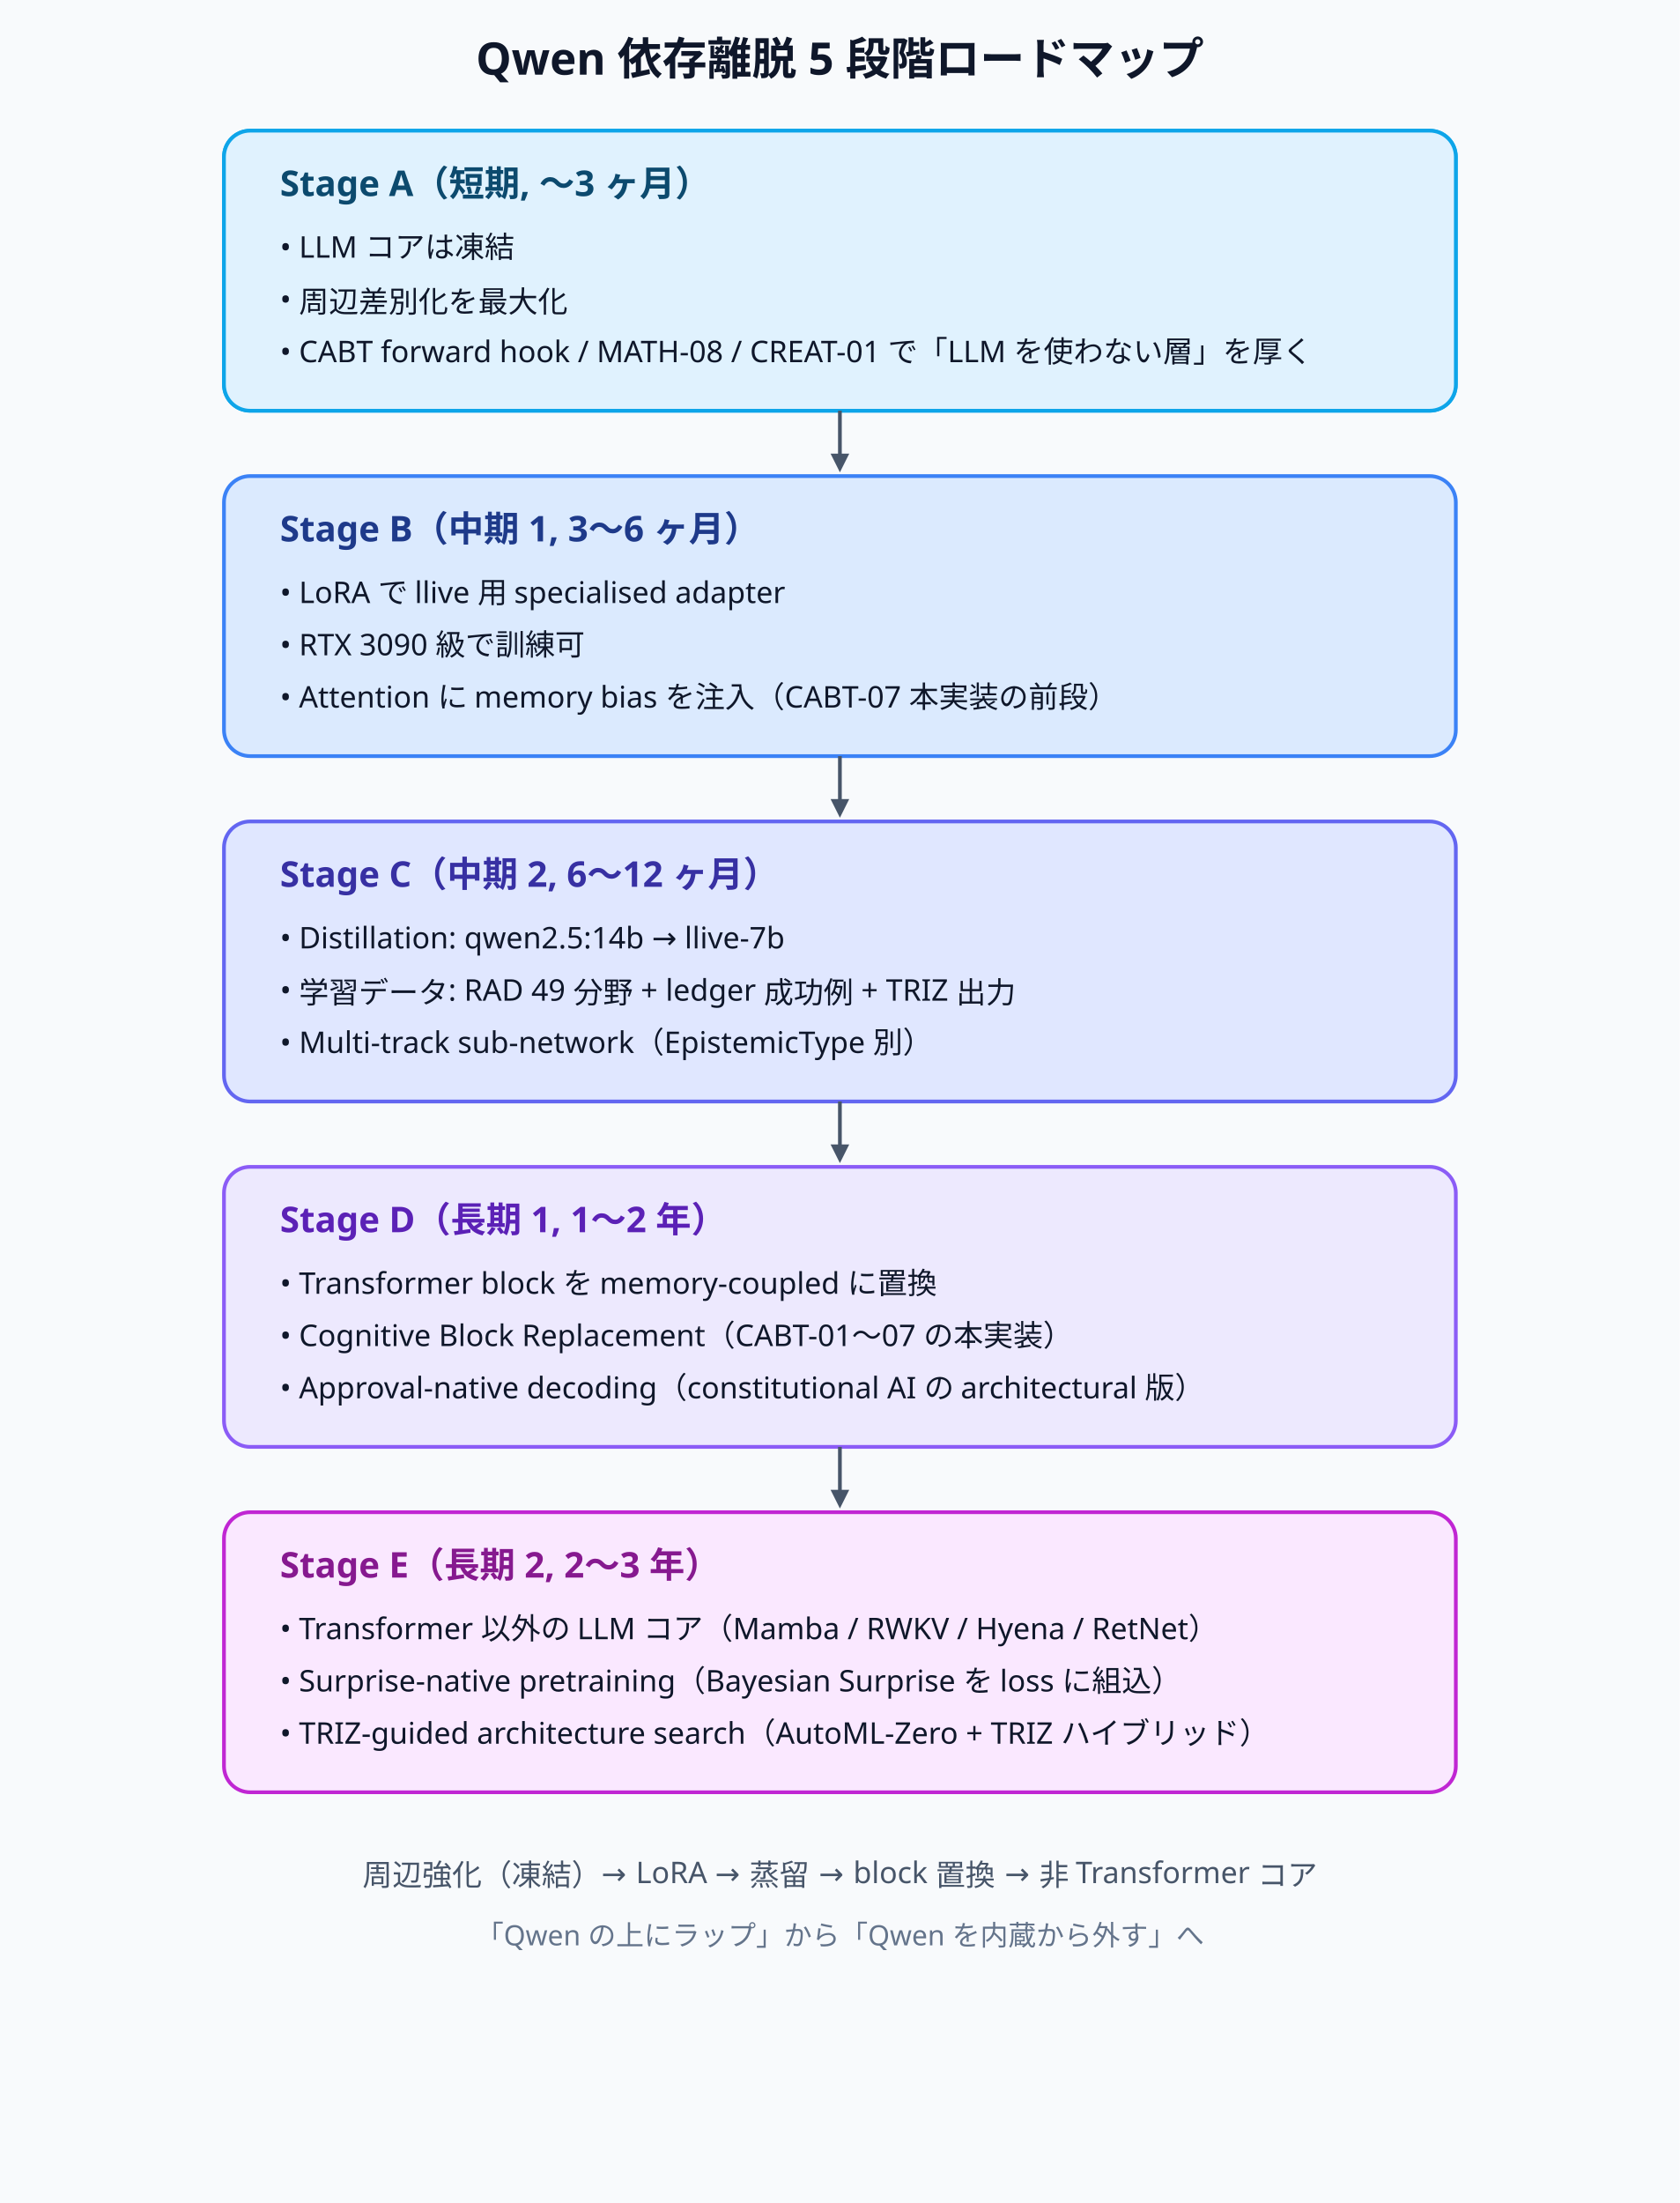
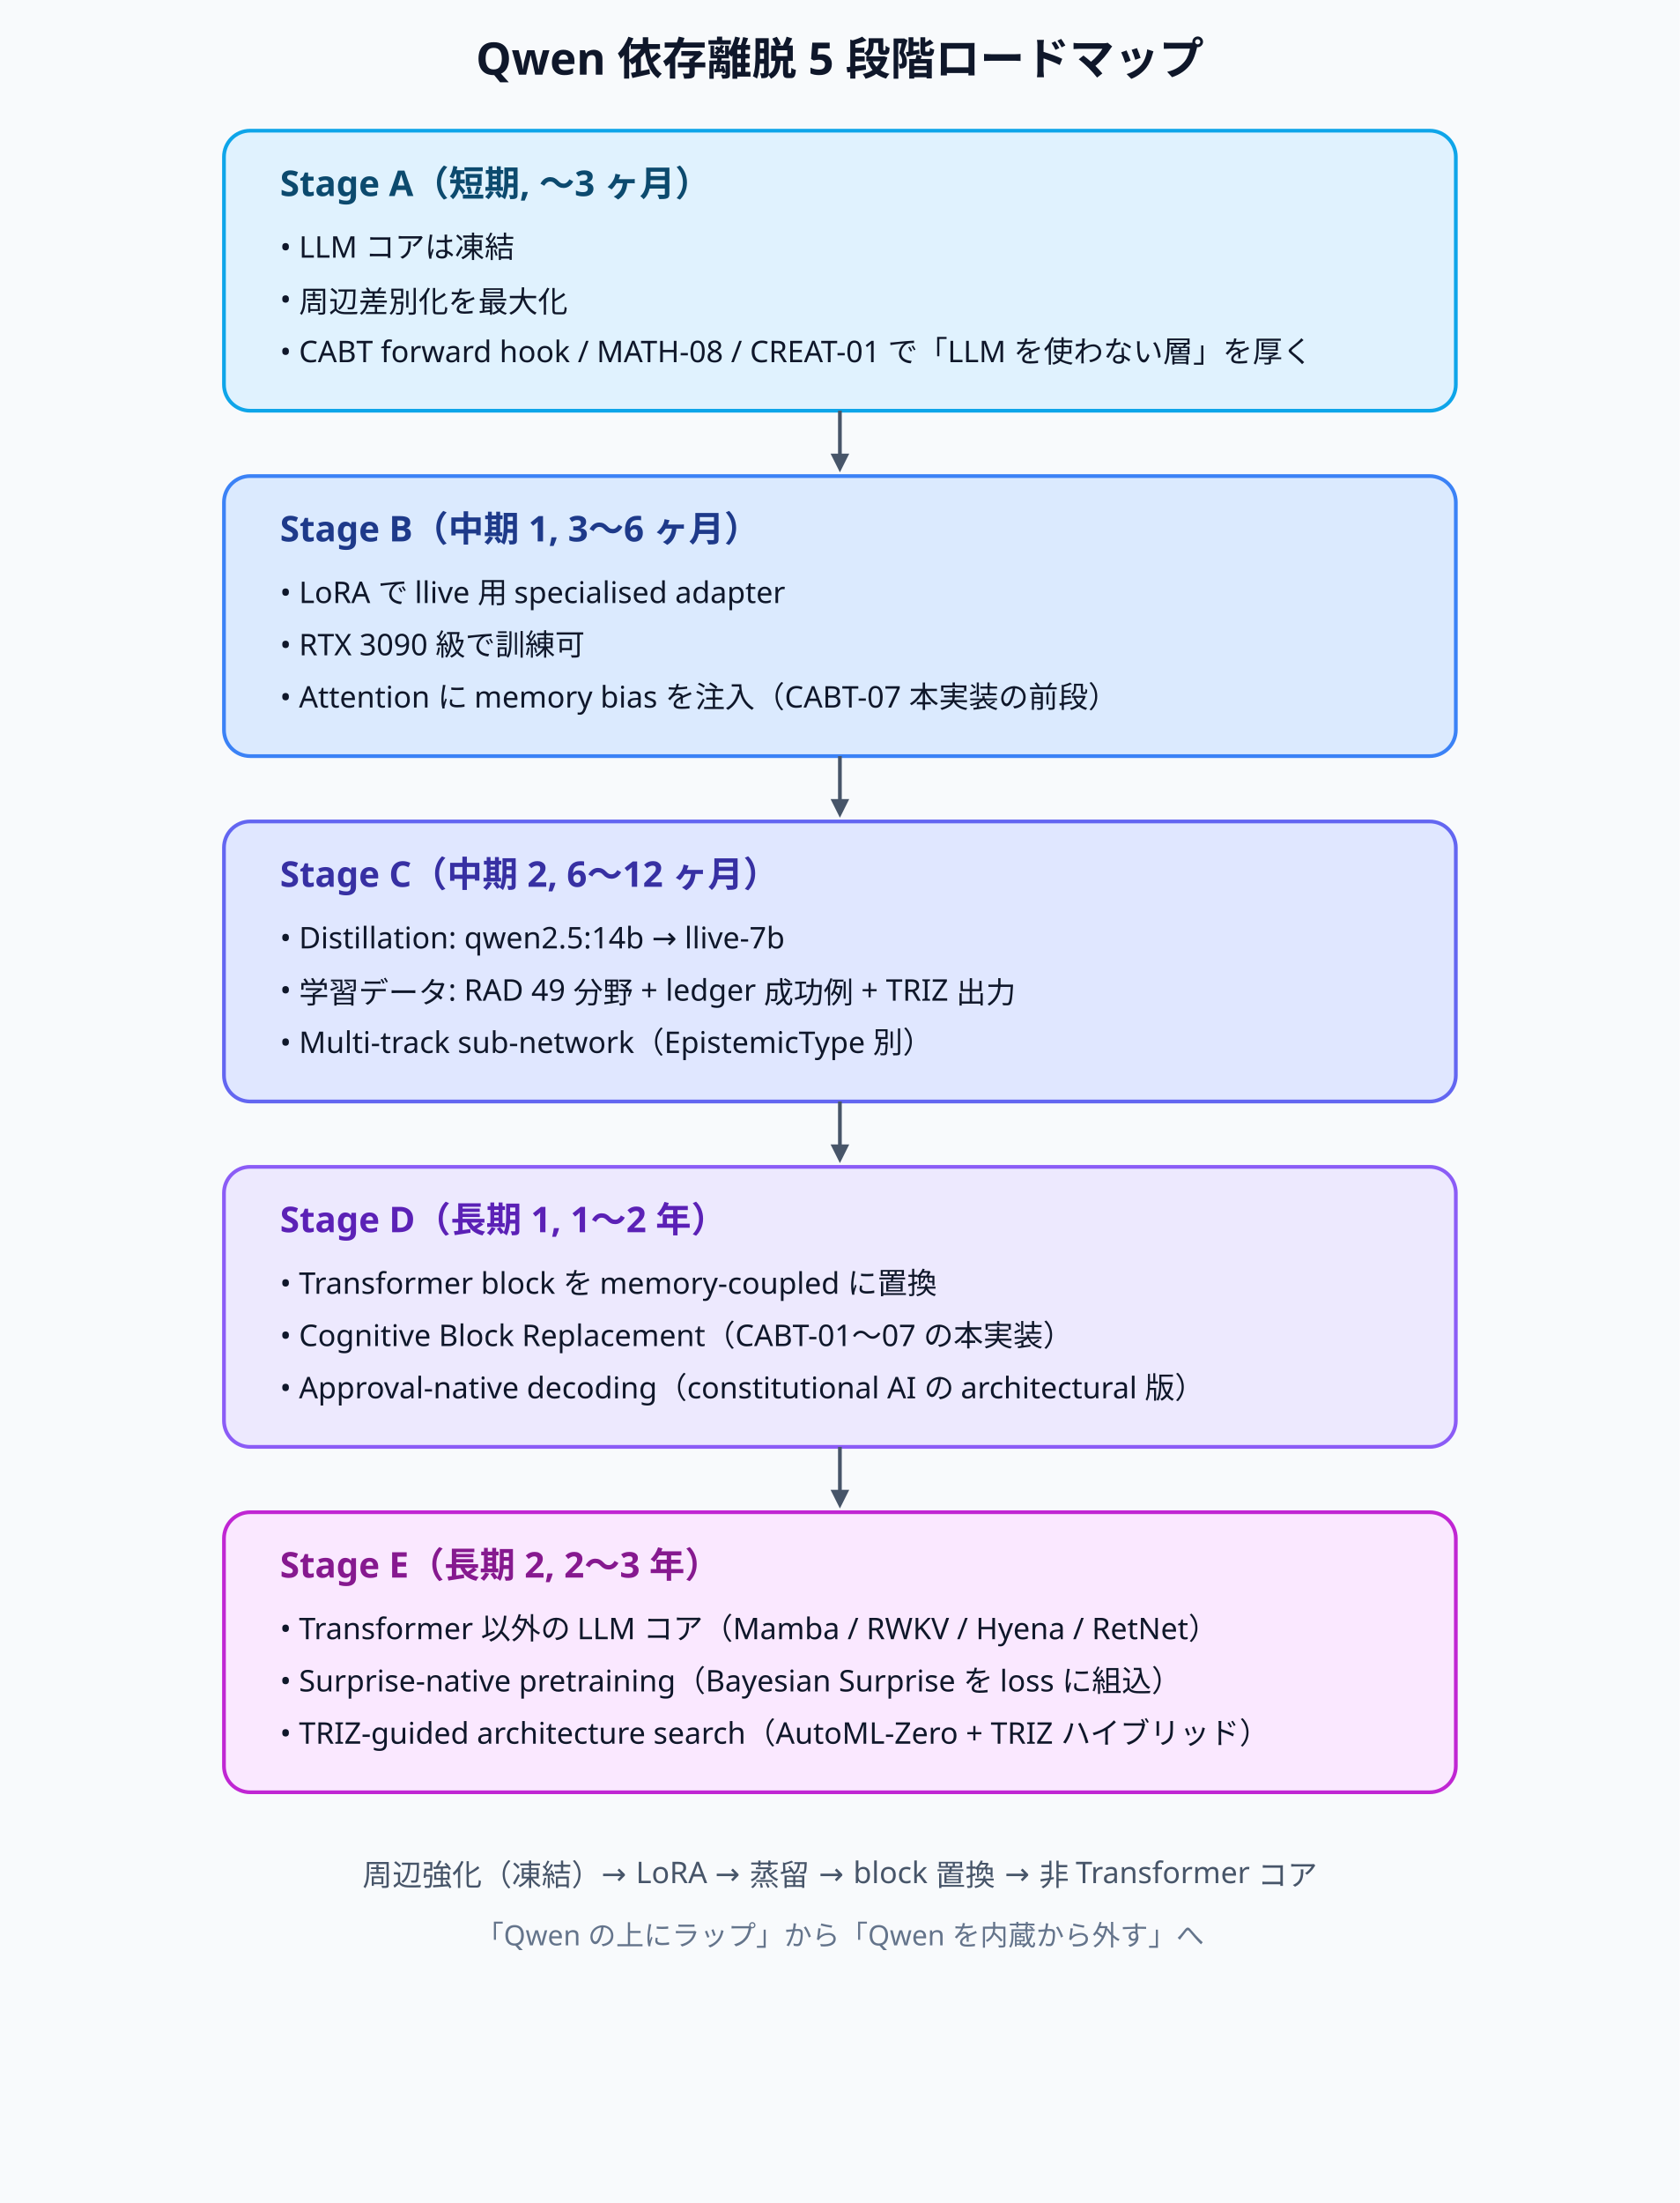
<svg xmlns="http://www.w3.org/2000/svg" width="900" height="1180" viewBox="0 0 900 1180" font-family="system-ui, sans-serif">
  <defs>
    <marker id="arrow" markerWidth="12" markerHeight="12" refX="6" refY="6" orient="auto" markerUnits="userSpaceOnUse">
      <path d="M1,1 L11,6 L1,11 Z" fill="#475569" />
    </marker>
  </defs>
  <rect x="0" y="0" width="900" height="1180" fill="#f8fafc" />
  <text x="450" y="40" text-anchor="middle" font-size="24" font-weight="700" fill="#0f172a">Qwen 依存離脱 5 段階ロードマップ</text>
-   <rect x="120" y="70" width="660" height="150" rx="14" fill="# effff" stroke="#0ea5e9" stroke-width="2" />
  <rect x="120" y="70" width="660" height="150" rx="14" fill="#e0f2fe" stroke="#0ea5e9" stroke-width="2" />
  <text x="150" y="105" font-size="19" font-weight="700" fill="#0c4a6e">Stage A（短期, 〜3 ヶ月）</text>
  <text x="150" y="138" font-size="16" fill="#0f172a">• LLM コアは凍結</text>
  <text x="150" y="166" font-size="16" fill="#0f172a">• 周辺差別化を最大化</text>
  <text x="150" y="194" font-size="16" fill="#0f172a">• CABT forward hook / MATH-08 / CREAT-01 で「LLM を使わない層」を厚く</text>
  <line x1="450" y1="220" x2="450" y2="248" stroke="#475569" stroke-width="2" marker-end="url(#arrow)" />
  <rect x="120" y="255" width="660" height="150" rx="14" fill="#dbeafe" stroke="#3b82f6" stroke-width="2" />
  <text x="150" y="290" font-size="19" font-weight="700" fill="#1e3a8a">Stage B（中期 1, 3〜6 ヶ月）</text>
  <text x="150" y="323" font-size="16" fill="#0f172a">• LoRA で llive 用 specialised adapter</text>
  <text x="150" y="351" font-size="16" fill="#0f172a">• RTX 3090 級で訓練可</text>
  <text x="150" y="379" font-size="16" fill="#0f172a">• Attention に memory bias を注入（CABT-07 本実装の前段）</text>
  <line x1="450" y1="405" x2="450" y2="433" stroke="#475569" stroke-width="2" marker-end="url(#arrow)" />
  <rect x="120" y="440" width="660" height="150" rx="14" fill="#e0e7ff" stroke="#6366f1" stroke-width="2" />
  <text x="150" y="475" font-size="19" font-weight="700" fill="#3730a3">Stage C（中期 2, 6〜12 ヶ月）</text>
  <text x="150" y="508" font-size="16" fill="#0f172a">• Distillation: qwen2.5:14b → llive-7b</text>
  <text x="150" y="536" font-size="16" fill="#0f172a">• 学習データ: RAD 49 分野 + ledger 成功例 + TRIZ 出力</text>
  <text x="150" y="564" font-size="16" fill="#0f172a">• Multi-track sub-network（EpistemicType 別）</text>
  <line x1="450" y1="590" x2="450" y2="618" stroke="#475569" stroke-width="2" marker-end="url(#arrow)" />
  <rect x="120" y="625" width="660" height="150" rx="14" fill="#ede9fe" stroke="#8b5cf6" stroke-width="2" />
  <text x="150" y="660" font-size="19" font-weight="700" fill="#5b21b6">Stage D（長期 1, 1〜2 年）</text>
  <text x="150" y="693" font-size="16" fill="#0f172a">• Transformer block を memory-coupled に置換</text>
  <text x="150" y="721" font-size="16" fill="#0f172a">• Cognitive Block Replacement（CABT-01〜07 の本実装）</text>
  <text x="150" y="749" font-size="16" fill="#0f172a">• Approval-native decoding（constitutional AI の architectural 版）</text>
  <line x1="450" y1="775" x2="450" y2="803" stroke="#475569" stroke-width="2" marker-end="url(#arrow)" />
  <rect x="120" y="810" width="660" height="150" rx="14" fill="#fae8ff" stroke="#c026d3" stroke-width="2" />
  <text x="150" y="845" font-size="19" font-weight="700" fill="#86198f">Stage E（長期 2, 2〜3 年）</text>
  <text x="150" y="878" font-size="16" fill="#0f172a">• Transformer 以外の LLM コア（Mamba / RWKV / Hyena / RetNet）</text>
  <text x="150" y="906" font-size="16" fill="#0f172a">• Surprise-native pretraining（Bayesian Surprise を loss に組込）</text>
  <text x="150" y="934" font-size="16" fill="#0f172a">• TRIZ-guided architecture search（AutoML-Zero + TRIZ ハイブリッド）</text>
  <text x="450" y="1010" text-anchor="middle" font-size="16" fill="#475569">周辺強化（凍結）→ LoRA → 蒸留 → block 置換 → 非 Transformer コア</text>
  <text x="450" y="1042" text-anchor="middle" font-size="15" fill="#64748b">「Qwen の上にラップ」から「Qwen を内蔵から外す」へ</text>
</svg>
